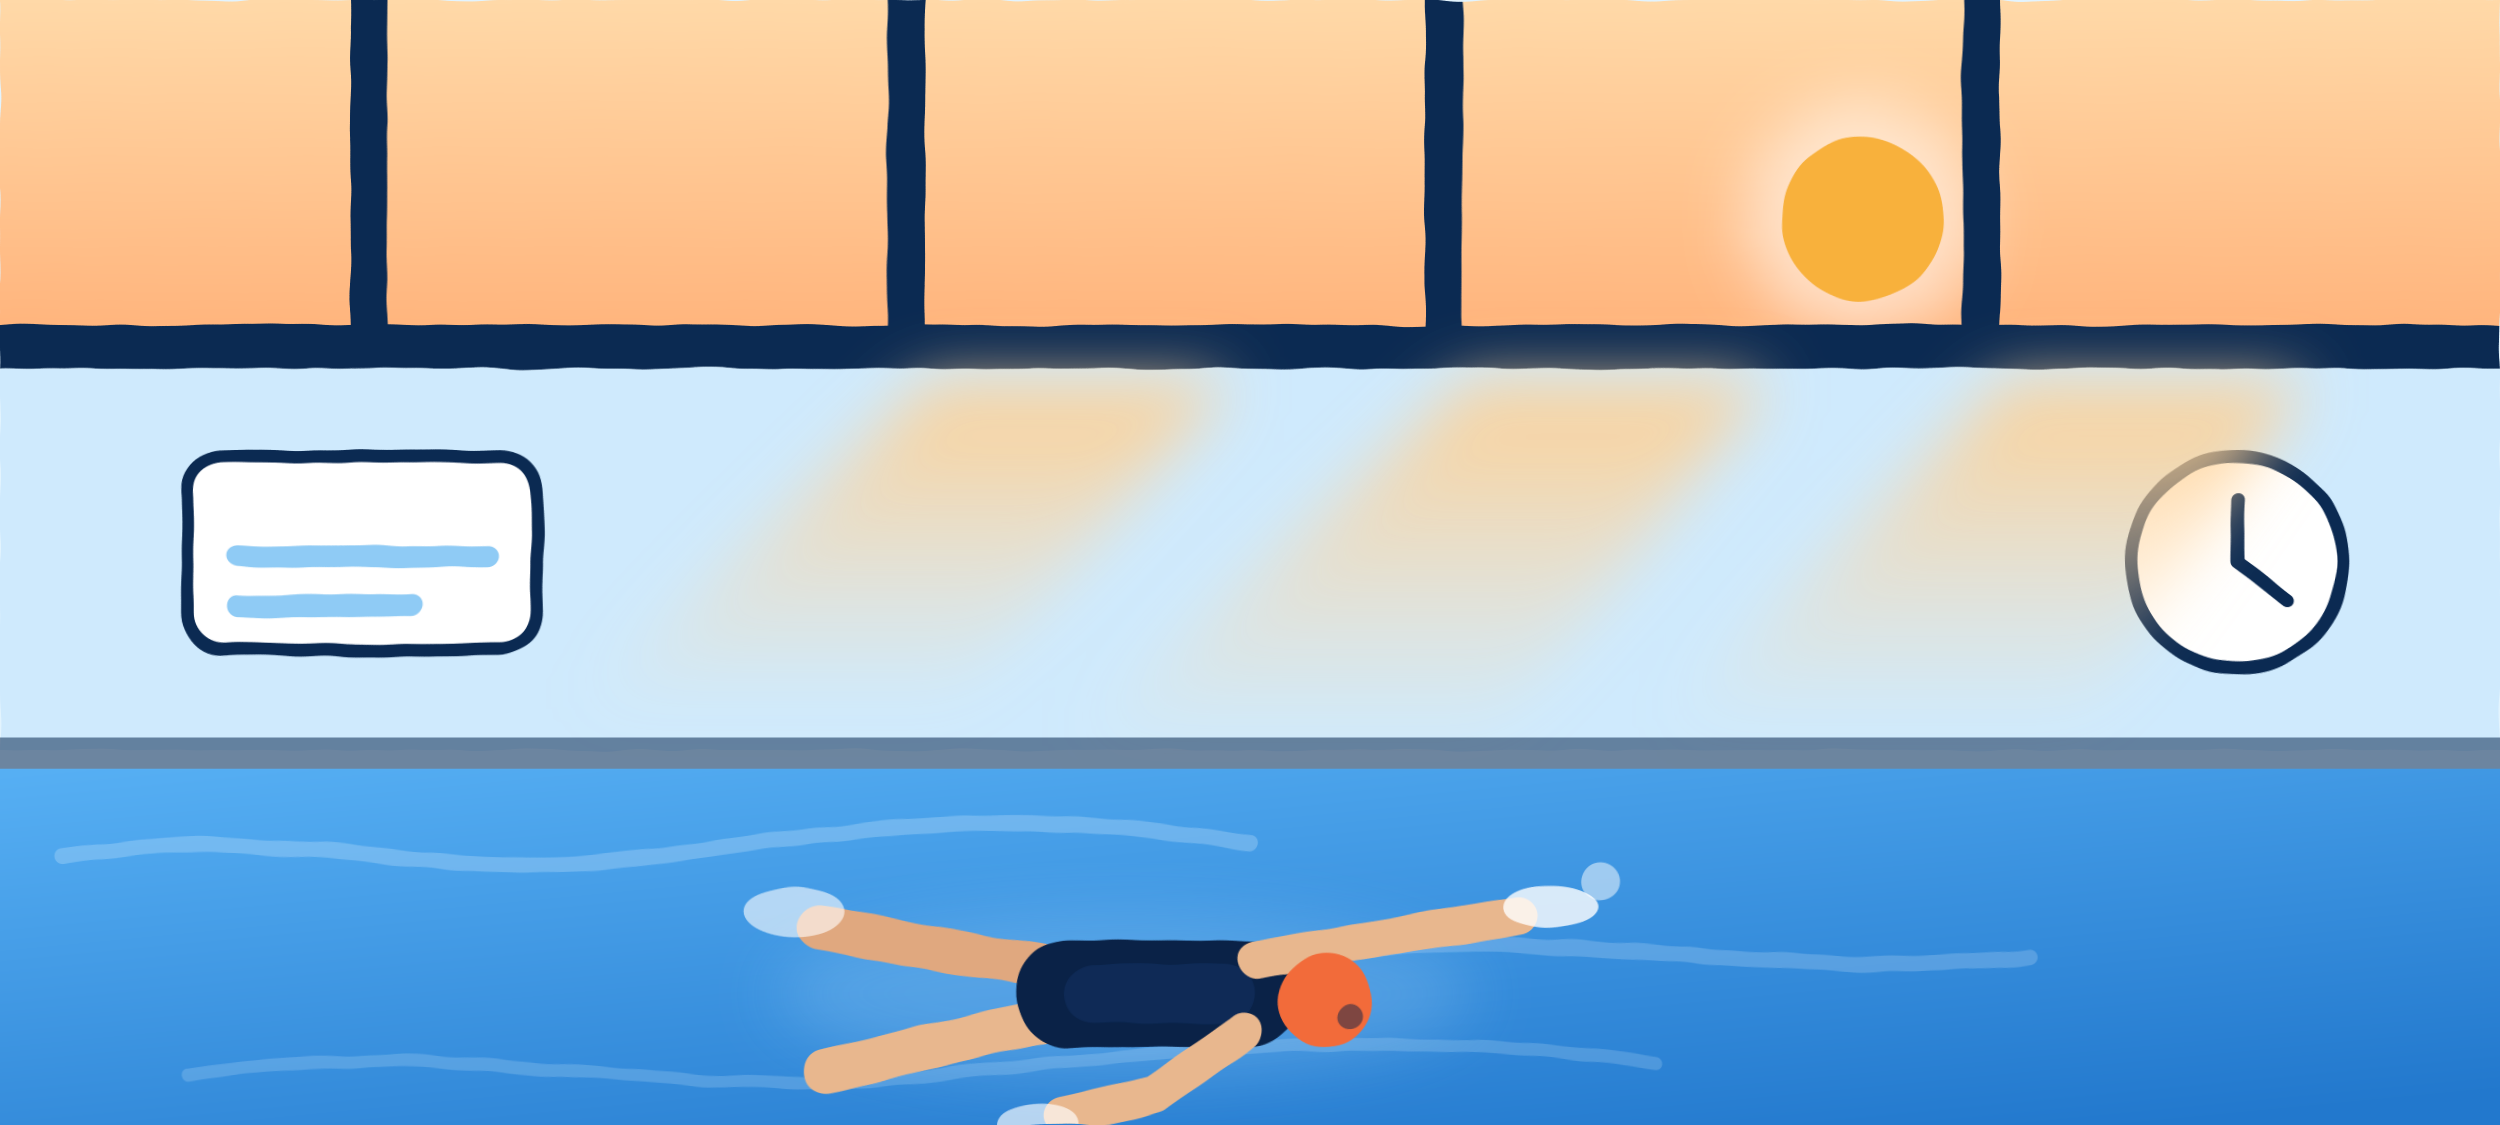
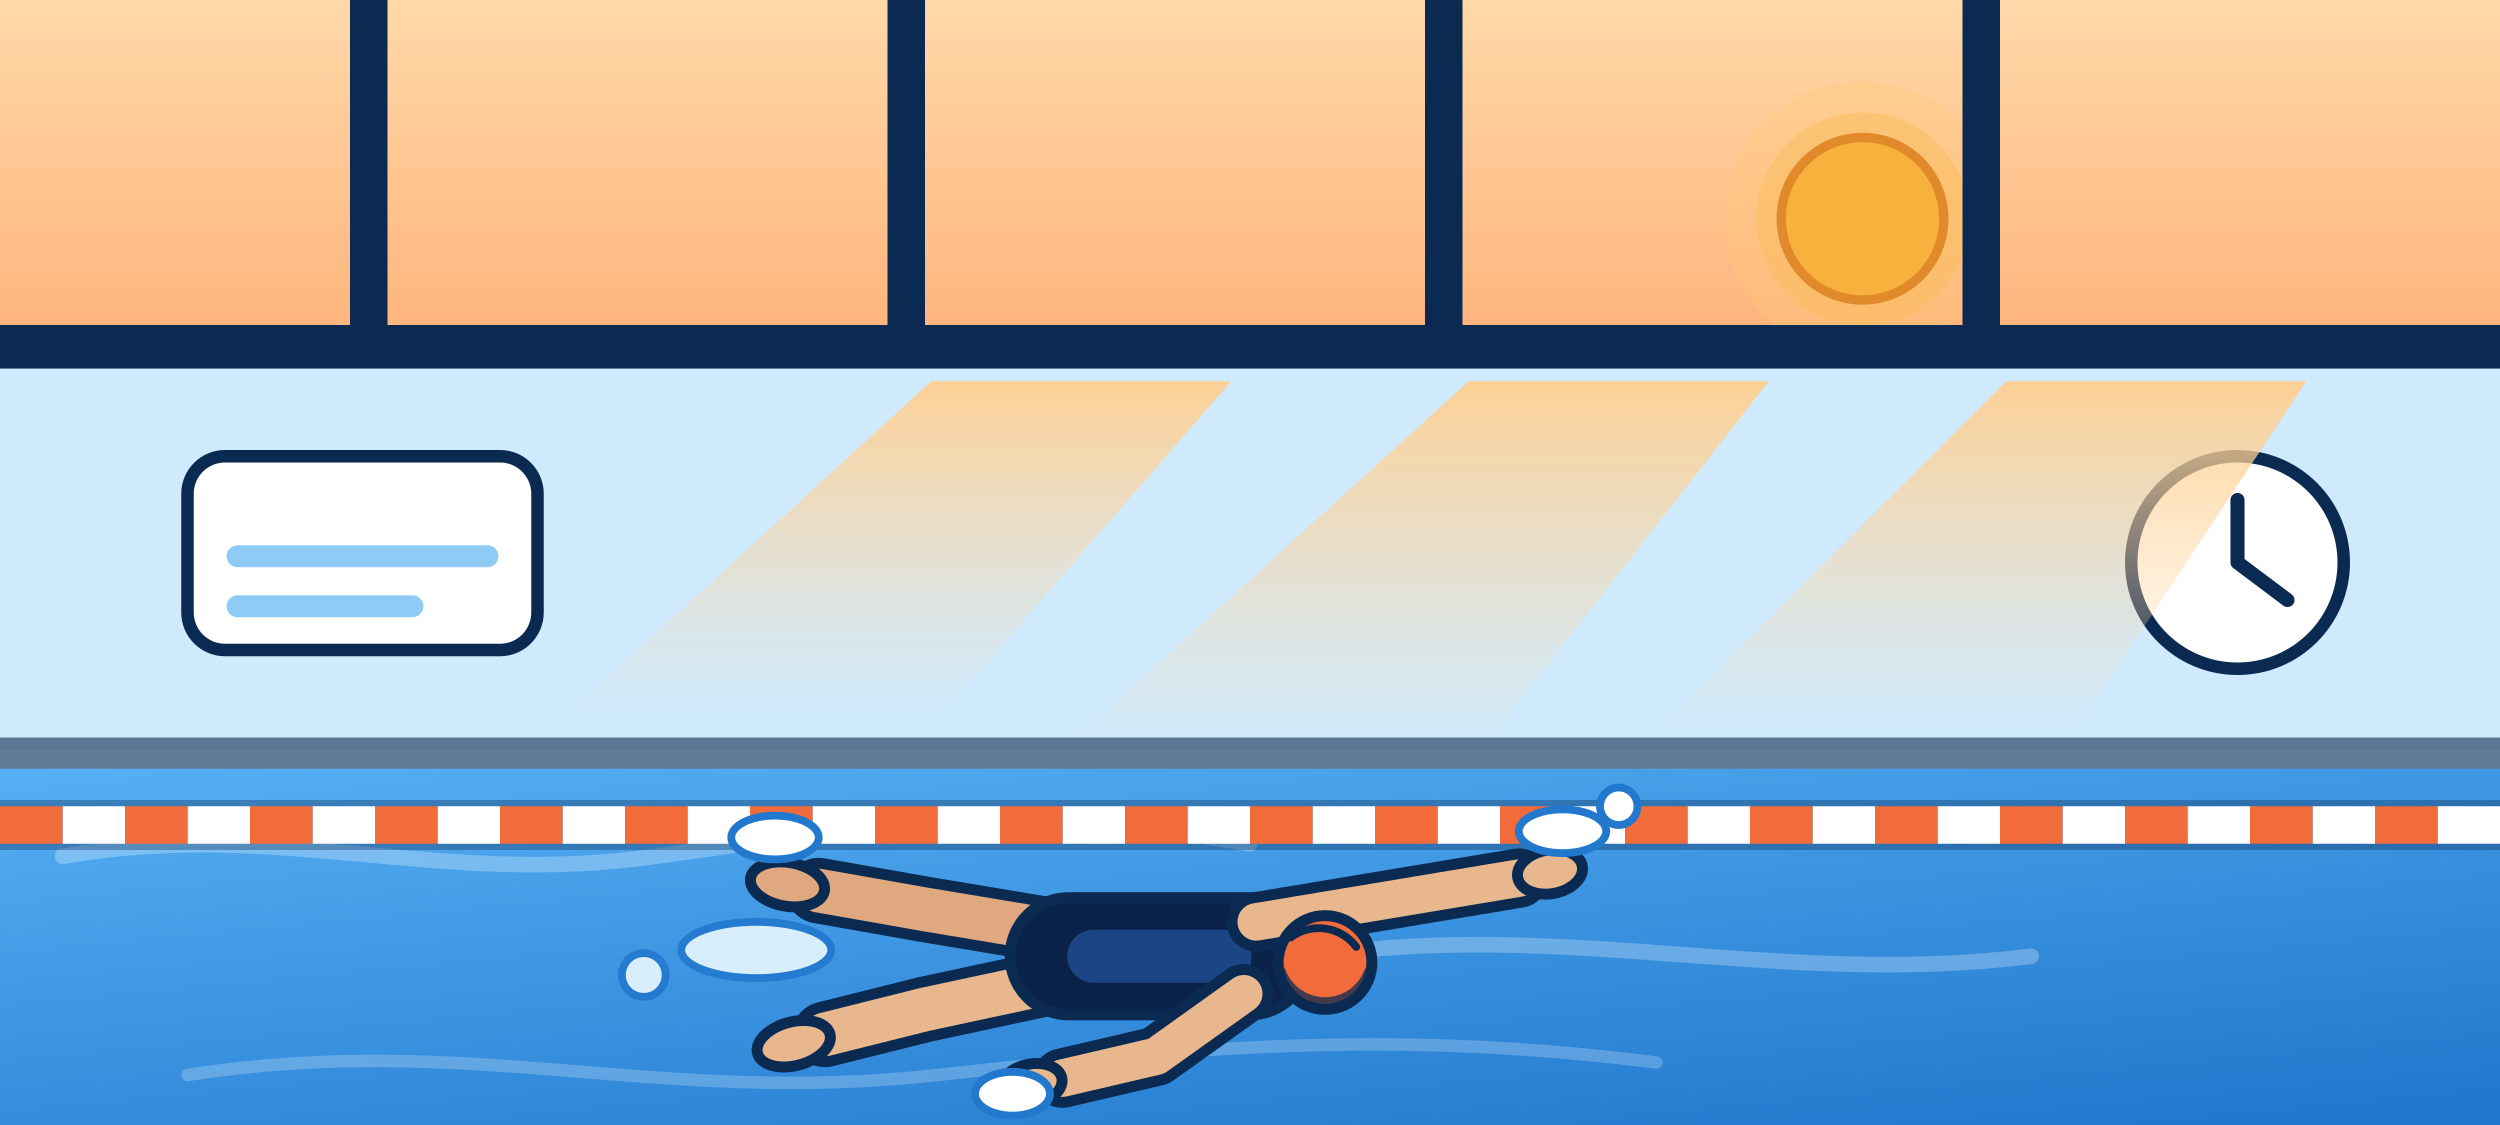
<svg xmlns="http://www.w3.org/2000/svg" viewBox="0 0 800 360" width="800" height="360" role="img" aria-labelledby="sunTitle sunDesc">
  <defs>
    <linearGradient id="sn-sky" x1="0" y1="0" x2="0" y2="1">
      <stop offset="0" stop-color="#ffd9a8" />
      <stop offset="1" stop-color="#ffb27a" />
    </linearGradient>
    <linearGradient id="sn-water" x1="0" y1="0" x2="0.6" y2="1">
      <stop offset="0" stop-color="#57b0f4" />
      <stop offset="1" stop-color="#2278cd" />
    </linearGradient>
    <linearGradient id="sn-ray" x1="0" y1="0" x2="0" y2="1">
      <stop offset="0" stop-color="#ffcf90" stop-opacity="0.95" />
      <stop offset="1" stop-color="#ffd9a8" stop-opacity="0" />
    </linearGradient>
-     <filter id="sn-fine" x="-12%" y="-12%" width="124%" height="124%">
-       <feTurbulence type="fractalNoise" baseFrequency="0.05" numOctaves="2" seed="31" result="n" />
-       <feDisplacementMap in="SourceGraphic" in2="n" scale="2" xChannelSelector="R" yChannelSelector="G" />
-     </filter>
-     <filter id="sn-soft" x="-30%" y="-30%" width="160%" height="160%">
-       <feGaussianBlur stdDeviation="10" />
-     </filter>
  </defs>
  <rect width="800" height="360" fill="#e3f4fe" />
-   <g filter="url(#sn-fine)">
+   <g>
    <rect x="-20" y="0" width="840" height="112" fill="url(#sn-sky)" />
-     <circle cx="596" cy="70" r="38" fill="#ffffff" opacity="0.55" filter="url(#sn-soft)" />
-     <circle cx="596" cy="70" r="26" fill="#f8b13c" />
+     <circle cx="596" cy="70" r="44" fill="#ffc978" opacity="0.35" />
+     <circle cx="596" cy="70" r="34" fill="#fabb5c" opacity="0.5" />
+     <circle cx="596" cy="70" r="26" fill="#f8b13c" stroke="#e08a2c" stroke-width="3" />
    <g fill="#0b2a52">
      <rect x="112" y="0" width="12" height="112" />
      <rect x="284" y="0" width="12" height="112" />
      <rect x="456" y="0" width="12" height="112" />
      <rect x="628" y="0" width="12" height="112" />
      <rect x="-20" y="104" width="840" height="14" />
    </g>
  </g>
-   <g filter="url(#sn-fine)">
+   <g>
    <rect x="-20" y="118" width="840" height="122" fill="#cfeafd" />
    <rect x="60" y="146" width="112" height="62" rx="12" fill="#ffffff" stroke="#0b2a52" stroke-width="4" />
    <path d="M76 178h80M76 194h56" stroke="#8fcbf5" stroke-width="7" stroke-linecap="round" fill="none" />
    <circle cx="716" cy="180" r="34" fill="#ffffff" stroke="#0b2a52" stroke-width="4" />
    <path d="M716 180V160M716 180l16 12" stroke="#0b2a52" stroke-width="4.5" stroke-linecap="round" fill="none" />
  </g>
-   <g filter="url(#sn-soft)">
+   <g>
    <path d="M470 122L566 122L474 240L340 240z" fill="url(#sn-ray)" />
    <path d="M298 122L394 122L302 228L182 228z" fill="url(#sn-ray)" />
    <path d="M642 122L738 122L664 234L530 234z" fill="url(#sn-ray)" />
  </g>
-   <rect x="-20" y="236" width="840" height="12" fill="#0b2a52" opacity="0.55" />
+   <rect x="-20" y="236" width="840" height="12" fill="#0b2a52" opacity="0.6" />
  <rect x="-20" y="246" width="840" height="134" fill="url(#sn-water)" />
-   <g filter="url(#sn-fine)" fill="none" stroke="#eaf7ff" stroke-linecap="round">
-     <path d="M20 274c70-12 120 10 190 0s120-16 190-4" stroke-width="5" opacity="0.24" />
-     <path d="M420 306c80-12 150 10 230 0" stroke-width="5" opacity="0.2" />
-     <path d="M60 344c90-14 150 10 240 0s150-14 230-4" stroke-width="4" opacity="0.18" />
+   <g fill="none" stroke="#eaf7ff" stroke-linecap="round">
+     <path d="M20 274c70-12 120 10 190 0s120-16 190-4" stroke-width="5" opacity="0.3" />
+     <path d="M420 306c80-12 150 10 230 0" stroke-width="5" opacity="0.28" />
+     <path d="M60 344c90-14 150 10 240 0s150-14 230-4" stroke-width="4" opacity="0.24" />
  </g>
-   <g filter="url(#sn-fine)" fill="none" stroke-linecap="butt" stroke-width="12">
-     <path d="M-20 264h840" stroke="#ffffff" stroke-dasharray="20 20" />
-     <path d="M-20 264h840" stroke="#f26b3a" stroke-dasharray="20 20" stroke-dashoffset="20" />
+   <g fill="none" stroke-linecap="butt">
+     <path d="M-20 264h840" stroke="#0b2a52" stroke-width="16" opacity="0.35" />
+     <g stroke-width="12">
+       <path d="M-20 264h840" stroke="#ffffff" stroke-dasharray="20 20" />
+       <path d="M-20 264h840" stroke="#f26b3a" stroke-dasharray="20 20" stroke-dashoffset="20" />
+     </g>
  </g>
-   <g transform="translate(430 318)">
-     <ellipse cx="-70" cy="0" rx="112" ry="26" fill="#bfe6ff" opacity="0.2" filter="url(#sn-soft)" />
-     <g filter="url(#sn-fine)" fill="none" stroke-linecap="round" stroke-linejoin="round">
+   <g transform="translate(430 306)" stroke-linecap="round" stroke-linejoin="round">
+     <g fill="#eaf7ff" stroke="#2278cd" stroke-width="2.5" opacity="0.9">
+       <ellipse cx="-188" cy="-2" rx="24" ry="9" />
+       <circle cx="-224" cy="6" r="7" />
+     </g>
+     <g fill="none">
+       <path d="M-92 -8L-134 -15L-168 -21" stroke="#0b2a52" stroke-width="21" />
+       <path d="M-92 8L-134 17L-166 25" stroke="#0b2a52" stroke-width="21" />
      <path d="M-92 -8L-134 -15L-168 -21" stroke="#e0a87f" stroke-width="14" />
      <path d="M-92 8L-134 17L-166 25" stroke="#e8b78e" stroke-width="14" />
-       <path d="M-88 0L-30 0" stroke="#0a2247" stroke-width="34" />
-       <path d="M-80 0L-38 0" stroke="#123163" stroke-width="19" opacity="0.55" />
-       <path d="M-32 12L-60 32L-90 39" stroke="#e8b78e" stroke-width="12" />
-       <path d="M-28 -11L14 -18L56 -25" stroke="#e8b78e" stroke-width="12" />
    </g>
-     <g filter="url(#sn-fine)">
-       <circle cx="-6" cy="2" r="15" fill="#f26b3a" />
-       <path d="M-16 -8a15 15 0 0 1 20 2a15 15 0 0 0-20-2z" fill="#ffc7ab" opacity="0.95" />
-       <circle cx="2" cy="7" r="4" fill="#0a2247" opacity="0.5" />
+     <g stroke="#0b2a52" stroke-width="3.5">
+       <ellipse cx="-178" cy="-23" rx="12" ry="7" fill="#e0a87f" transform="rotate(10 -178 -23)" />
+       <ellipse cx="-176" cy="28" rx="12" ry="7" fill="#e8b78e" transform="rotate(-15 -176 28)" />
    </g>
-     <g filter="url(#sn-fine)" fill="#ffffff">
-       <ellipse cx="66" cy="-28" rx="15" ry="7" opacity="0.8" />
-       <circle cx="82" cy="-36" r="6" opacity="0.5" />
-       <ellipse cx="-98" cy="42" rx="13" ry="7" opacity="0.65" />
-       <ellipse cx="-176" cy="-26" rx="16" ry="8" opacity="0.6" />
+     <path d="M-88 0L-30 0" fill="none" stroke="#0b2a52" stroke-width="41" />
+     <path d="M-88 0L-30 0" fill="none" stroke="#0a2247" stroke-width="34" />
+     <path d="M-80 0L-38 0" fill="none" stroke="#1c4585" stroke-width="17" />
+     <path d="M-28 -11L14 -18L56 -25" fill="none" stroke="#0b2a52" stroke-width="19" />
+     <path d="M-28 -11L14 -18L56 -25" fill="none" stroke="#e8b78e" stroke-width="12" />
+     <ellipse cx="66" cy="-27" rx="10.5" ry="7" fill="#e8b78e" stroke="#0b2a52" stroke-width="3.5" transform="rotate(-10 66 -27)" />
+     <path d="M-32 12L-60 32L-90 39" fill="none" stroke="#0b2a52" stroke-width="19" />
+     <path d="M-32 12L-60 32L-90 39" fill="none" stroke="#e8b78e" stroke-width="12" />
+     <ellipse cx="-100" cy="41" rx="10" ry="6.5" fill="#e8b78e" stroke="#0b2a52" stroke-width="3.5" transform="rotate(-12 -100 41)" />
+     <circle cx="-6" cy="2" r="15" fill="#f26b3a" stroke="#0b2a52" stroke-width="3.5" />
+     <path d="M-17 -6a15 15 0 0 1 21 3a15 15 0 0 0-21-3z" fill="#ffc7ab" stroke="#0b2a52" stroke-width="2.5" />
+     <path d="M-20 5a15 15 0 0 0 28 0" fill="none" stroke="#0b2a52" stroke-width="3" opacity="0.75" />
+     <g fill="#ffffff" stroke="#2278cd" stroke-width="2.5">
+       <ellipse cx="70" cy="-40" rx="14" ry="7" />
+       <circle cx="88" cy="-48" r="6" />
+       <ellipse cx="-106" cy="44" rx="12" ry="7" />
+       <ellipse cx="-182" cy="-38" rx="14" ry="7" />
    </g>
  </g>
</svg>
